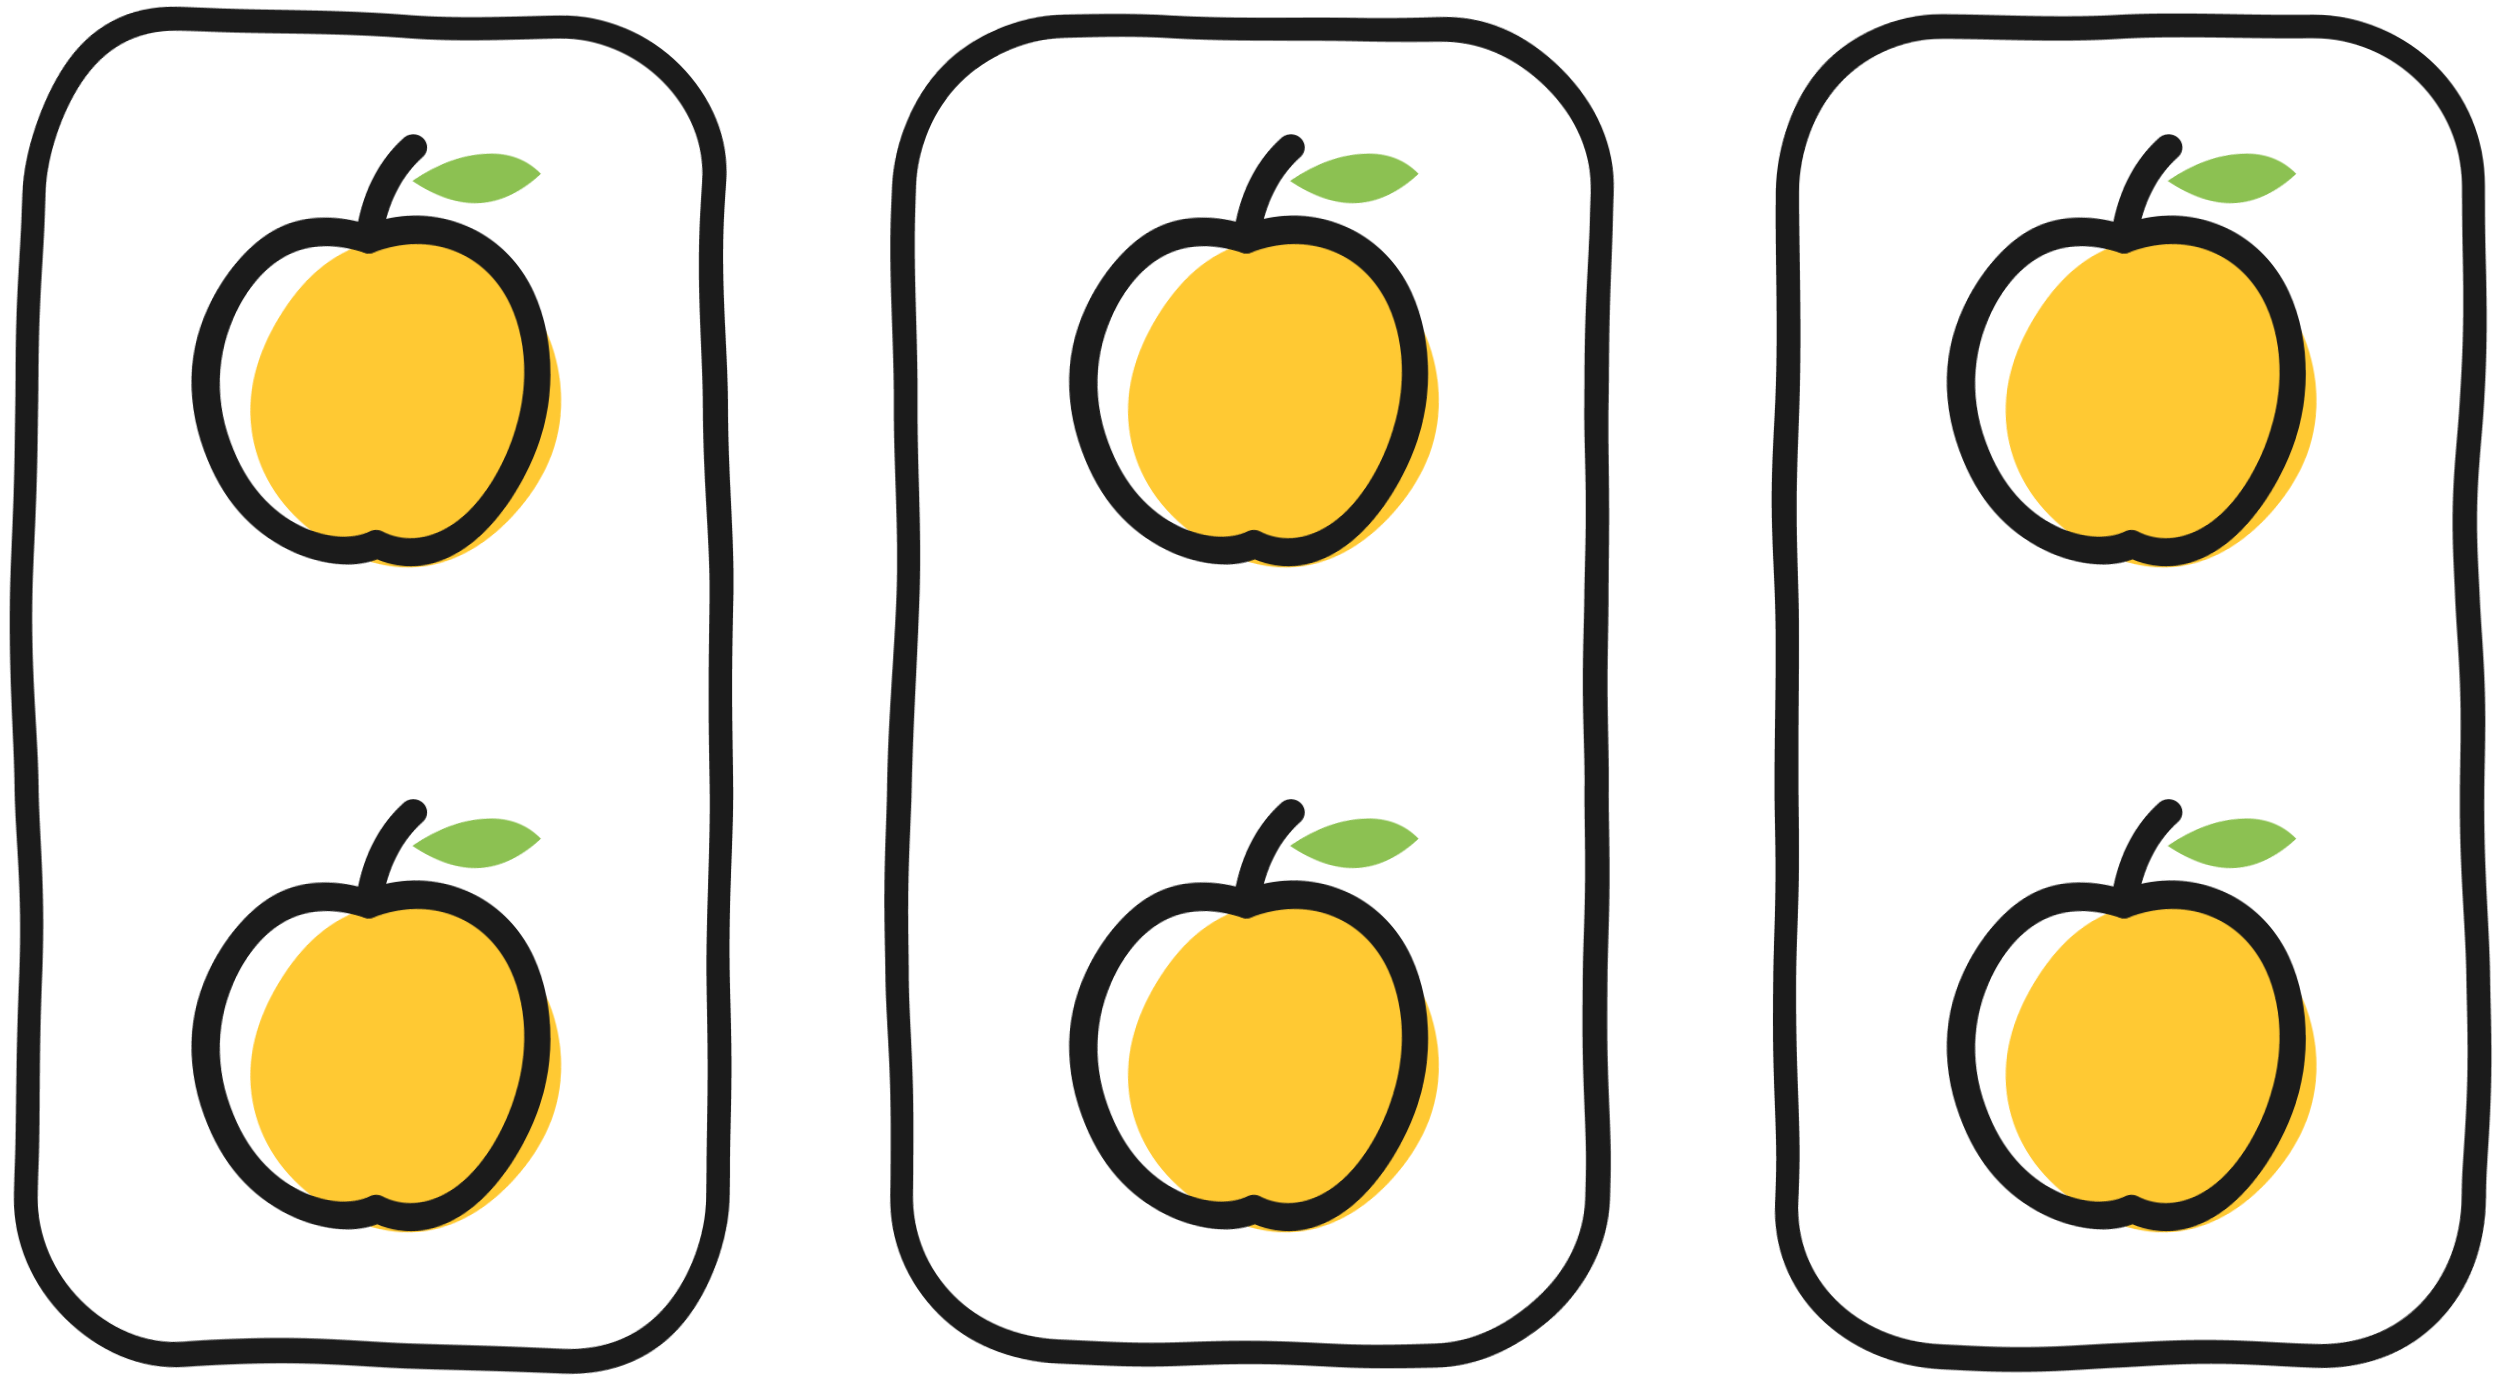
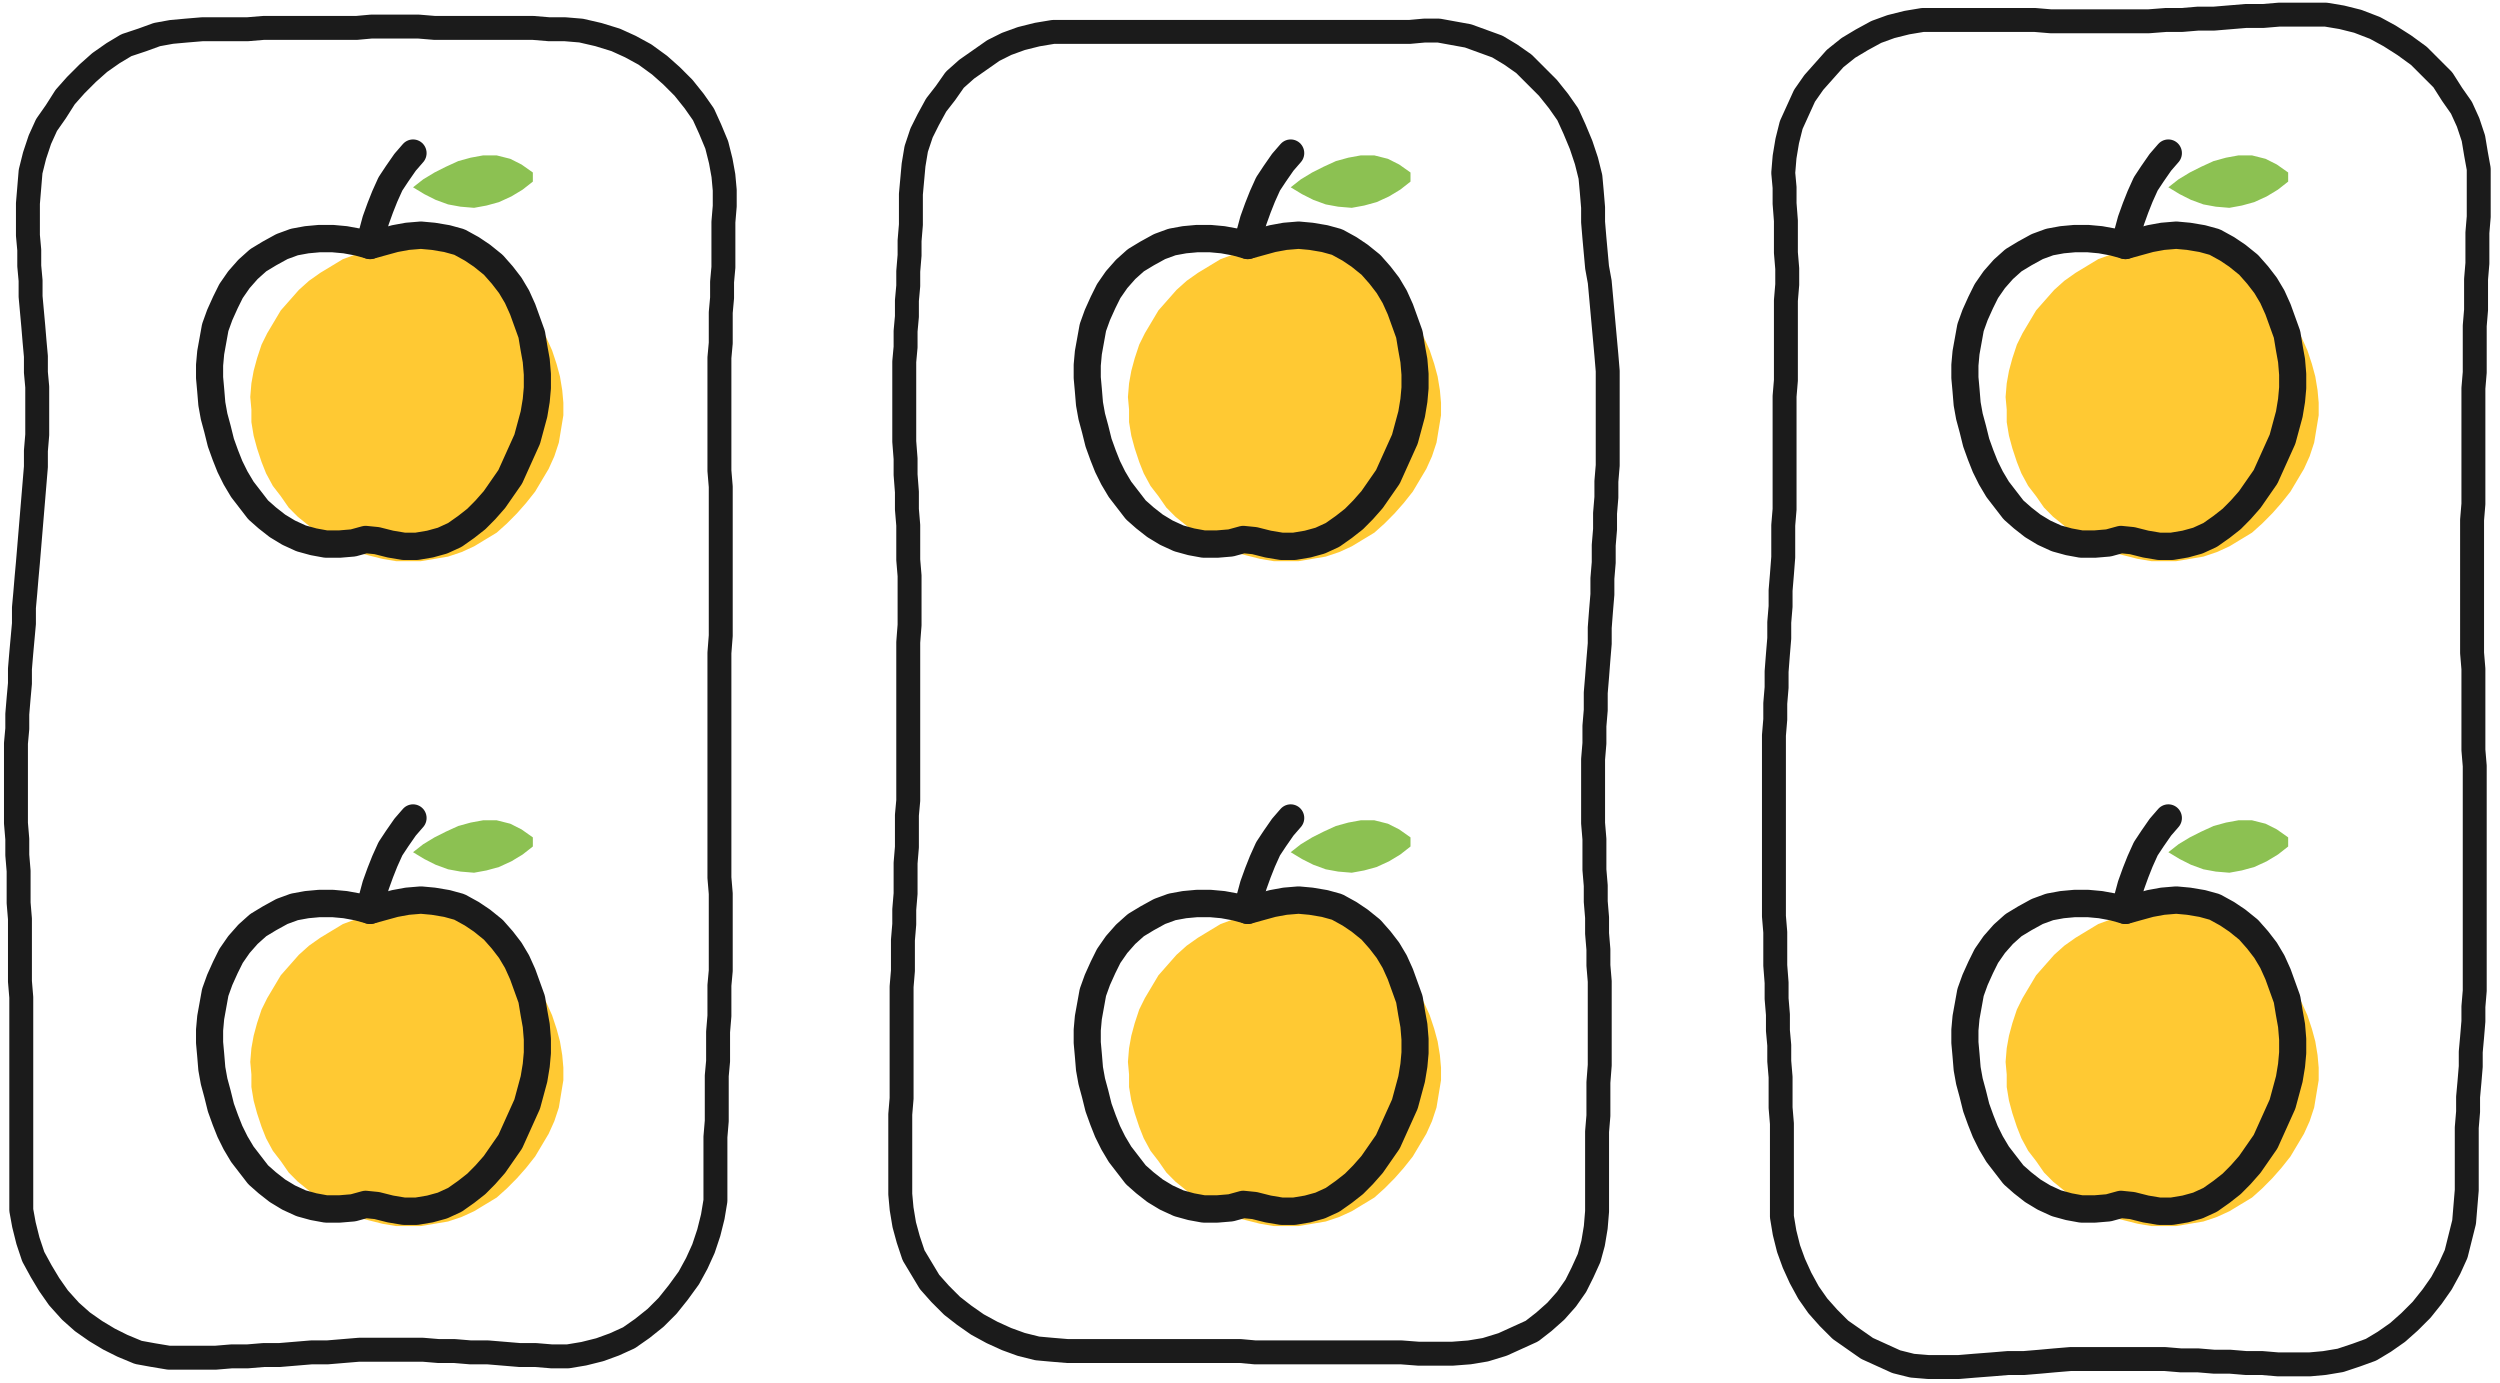
<svg xmlns="http://www.w3.org/2000/svg" viewBox="-2 -2 188 104" width="188" height="104">
-   <defs>
-     <filter id="rough" x="-20%" y="-20%" width="140%" height="140%">
-       <feTurbulence type="fractalNoise" baseFrequency="0.035" numOctaves="2" seed="7" />
-       <feDisplacementMap in="SourceGraphic" scale="2.4" />
-     </filter>
-   </defs>
  <g transform="translate(0 0) scale(1)">
-     <g filter="url(#rough)">
-       <rect x="0" y="0" width="52" height="100" rx="12" fill="none" stroke="#1B1B1B" stroke-width="1.8" stroke-linecap="round" stroke-linejoin="round" />
-       <rect x="66" y="0" width="52" height="100" rx="12" fill="none" stroke="#1B1B1B" stroke-width="1.8" stroke-linecap="round" stroke-linejoin="round" />
-       <rect x="132" y="0" width="52" height="100" rx="12" fill="none" stroke="#1B1B1B" stroke-width="1.8" stroke-linecap="round" stroke-linejoin="round" />
+     <g>
+       <path fill="none" stroke="#1B1B1B" stroke-width="1.8" stroke-linecap="round" stroke-linejoin="round" d="M12 0.3L13.2 0.2 14.3 0.2 15.5 0.2 16.6 0.2 17.8 0.1 18.9 0.1 20.1 0.1 21.2 0.1 22.4 0.1 23.6 0.1 24.8 0.1 25.9 0 27.1 0 28.3 0 29.5 0 30.7 0.1 32 0.1 33.2 0.1 34.4 0.1 35.6 0.1 36.8 0.1 38.1 0.1 39.3 0.2 40.5 0.2 41.7 0.3 43 0.6 44.3 1 45.4 1.5 46.5 2.1 47.6 2.9 48.5 3.7 49.4 4.6 50.2 5.6 50.9 6.6 51.4 7.7 51.9 8.9 52.2 10.1 52.4 11.2 52.5 12.3 52.5 13.5 52.4 14.7 52.4 15.8 52.4 17 52.4 18.1 52.3 19.2 52.3 20.4 52.2 21.5 52.2 22.6 52.2 23.8 52.1 24.9 52.1 26.1 52.1 27.3 52.1 28.5 52.1 29.7 52.1 30.9 52.1 32.1 52.1 33.4 52.2 34.6 52.2 35.9 52.2 37.1 52.2 38.4 52.2 39.6 52.2 40.9 52.2 42.1 52.2 43.4 52.2 44.6 52.2 45.8 52.1 47.1 52.1 48.3 52.1 49.6 52.1 50.8 52.1 52 52.1 53.3 52.1 54.5 52.1 55.7 52.1 56.9 52.1 58.1 52.1 59.3 52.1 60.5 52.1 61.7 52.1 62.8 52.1 64 52.2 65.2 52.2 66.4 52.2 67.5 52.2 68.7 52.2 69.8 52.2 71 52.1 72.1 52.1 73.3 52.1 74.4 52 75.6 52 76.7 52 77.8 51.9 78.9 51.9 80.1 51.9 81.2 51.9 82.3 51.8 83.5 51.8 84.7 51.8 85.9 51.8 87.1 51.8 88.3 51.6 89.5 51.3 90.7 50.9 91.9 50.4 93 49.8 94.1 49 95.2 48.2 96.2 47.3 97.1 46.3 97.9 45.3 98.6 44.2 99.1 43.1 99.5 41.9 99.8 40.7 100 39.5 100 38.3 99.9 37.1 99.9 35.9 99.8 34.7 99.7 33.4 99.7 32.2 99.6 31 99.6 29.8 99.5 28.6 99.5 27.4 99.5 26.2 99.5 25 99.5 23.8 99.6 22.6 99.7 21.4 99.7 20.2 99.8 19 99.9 17.8 99.9 16.6 100 15.4 100 14.2 100.1 13 100.1 11.8 100.1 10.7 100.1 9.5 99.9 8.4 99.7 7.2 99.2 6.2 98.7 5.2 98.1 4.2 97.4 3.3 96.6 2.4 95.6 1.7 94.6 1.1 93.6 0.5 92.5 0.1 91.3 -0.2 90.1 -0.4 89 -0.4 87.8 -0.4 86.6 -0.4 85.4 -0.4 84.2 -0.4 83 -0.4 81.7 -0.4 80.5 -0.4 79.2 -0.4 78 -0.4 76.7 -0.4 75.5 -0.4 74.2 -0.4 73 -0.5 71.8 -0.5 70.6 -0.5 69.4 -0.5 68.2 -0.5 67.1 -0.6 65.9 -0.6 64.7 -0.6 63.5 -0.7 62.3 -0.7 61.1 -0.8 59.9 -0.8 58.7 -0.8 57.5 -0.8 56.3 -0.8 55.1 -0.8 53.9 -0.7 52.8 -0.7 51.7 -0.6 50.5 -0.5 49.4 -0.5 48.3 -0.4 47.1 -0.3 46 -0.2 44.9 -0.2 43.7 -0.1 42.6 0 41.4 0.1 40.3 0.2 39.1 0.3 37.9 0.4 36.7 0.5 35.5 0.6 34.3 0.7 33.1 0.7 31.9 0.8 30.7 0.8 29.5 0.8 28.3 0.8 27.1 0.7 26 0.7 24.8 0.6 23.7 0.5 22.5 0.4 21.4 0.3 20.3 0.3 19.1 0.2 18 0.2 16.8 0.1 15.7 0.1 14.5 0.1 13.3 0.2 12.1 0.3 10.9 0.6 9.7 1 8.5 1.5 7.4 2.2 6.4 2.9 5.3 3.7 4.4 4.6 3.5 5.5 2.7 6.5 2 7.5 1.4 8.7 1 9.8 0.6 10.9 0.4Z" />
+       <path fill="none" stroke="#1B1B1B" stroke-width="1.8" stroke-linecap="round" stroke-linejoin="round" d="M78.3 0.4L79.5 0.4 80.7 0.4 81.9 0.4 83.1 0.4 84.3 0.4 85.5 0.4 86.7 0.4 87.9 0.4 89.1 0.4 90.2 0.4 91.4 0.4 92.6 0.4 93.7 0.4 94.9 0.4 96 0.4 97.2 0.4 98.3 0.4 99.5 0.4 100.6 0.4 101.8 0.4 102.9 0.4 104 0.4 105.1 0.3 106.2 0.3 107.3 0.5 108.4 0.7 109.5 1.1 110.6 1.5 111.6 2.1 112.6 2.8 113.5 3.7 114.4 4.6 115.2 5.6 115.9 6.6 116.4 7.7 116.9 8.9 117.3 10.1 117.6 11.3 117.7 12.4 117.8 13.6 117.8 14.7 117.9 15.9 118 17 118.1 18.1 118.3 19.2 118.4 20.3 118.5 21.4 118.6 22.5 118.7 23.6 118.8 24.7 118.9 25.9 118.9 27 118.9 28.2 118.9 29.4 118.9 30.6 118.9 31.8 118.9 33 118.8 34.2 118.8 35.4 118.7 36.6 118.7 37.8 118.6 39 118.6 40.3 118.5 41.5 118.5 42.7 118.4 43.9 118.3 45.2 118.3 46.4 118.2 47.6 118.1 48.9 118 50.1 118 51.4 117.9 52.6 117.9 53.9 117.8 55.1 117.8 56.3 117.8 57.5 117.8 58.7 117.8 59.9 117.9 61.1 117.9 62.3 117.9 63.4 118 64.6 118 65.8 118.1 67 118.1 68.2 118.2 69.4 118.2 70.6 118.3 71.8 118.3 73 118.3 74.3 118.3 75.5 118.3 76.8 118.3 78.1 118.2 79.4 118.2 80.6 118.2 81.9 118.1 83.1 118.1 84.4 118.1 85.6 118.1 86.8 118.1 88 118.1 89.1 118 90.3 117.8 91.5 117.5 92.6 117 93.7 116.5 94.7 115.8 95.7 115 96.6 114.1 97.4 113.2 98.1 112.1 98.6 111 99.1 109.7 99.5 108.5 99.7 107.2 99.8 106 99.8 104.7 99.8 103.4 99.7 102.1 99.7 100.9 99.7 99.7 99.7 98.4 99.7 97.2 99.7 96 99.7 94.8 99.7 93.6 99.7 92.4 99.7 91.3 99.6 90.1 99.6 88.9 99.6 87.7 99.6 86.5 99.6 85.3 99.6 84.1 99.6 82.9 99.6 81.8 99.6 80.6 99.6 79.4 99.6 78.3 99.6 77.1 99.5 76 99.4 74.8 99.1 73.7 98.7 72.6 98.2 71.5 97.6 70.5 96.9 69.6 96.2 68.7 95.3 67.9 94.4 67.3 93.4 66.7 92.4 66.3 91.2 66 90.1 65.8 88.9 65.7 87.8 65.7 86.6 65.7 85.5 65.7 84.3 65.7 83 65.7 81.8 65.8 80.6 65.8 79.4 65.8 78.2 65.8 77 65.8 75.7 65.8 74.5 65.8 73.3 65.8 72.2 65.9 71 65.9 69.8 65.9 68.7 66 67.5 66 66.4 66.1 65.2 66.1 64 66.1 62.9 66.2 61.7 66.2 60.5 66.2 59.3 66.3 58.2 66.3 57 66.3 55.8 66.3 54.6 66.3 53.4 66.3 52.2 66.3 51 66.3 49.8 66.3 48.7 66.3 47.5 66.3 46.3 66.4 45 66.4 43.8 66.4 42.6 66.4 41.3 66.3 40.1 66.3 38.8 66.3 37.5 66.2 36.3 66.2 35 66.1 33.7 66.1 32.5 66 31.2 66 30 66 28.8 66 27.6 66 26.4 66 25.2 66.1 24.1 66.1 22.9 66.2 21.8 66.2 20.6 66.3 19.5 66.3 18.4 66.4 17.2 66.4 16.1 66.5 14.9 66.5 13.8 66.5 12.6 66.6 11.5 66.7 10.4 66.9 9.2 67.3 8 67.8 7 68.4 5.9 69.1 5 69.8 4 70.7 3.2 71.7 2.5 72.7 1.8 73.7 1.3 74.8 0.9 76 0.6 77.2 0.4Z" />
+       <path fill="none" stroke="#1B1B1B" stroke-width="1.8" stroke-linecap="round" stroke-linejoin="round" d="M143.7 -0.5L144.9 -0.5 146.1 -0.5 147.3 -0.5 148.5 -0.5 149.7 -0.5 151 -0.5 152.2 -0.4 153.4 -0.4 154.6 -0.4 155.9 -0.4 157.1 -0.4 158.4 -0.4 159.6 -0.4 160.9 -0.5 162.1 -0.5 163.3 -0.6 164.5 -0.6 165.7 -0.7 166.9 -0.8 168.2 -0.8 169.4 -0.9 170.6 -0.9 171.8 -0.9 172.9 -0.9 174.1 -0.7 175.3 -0.4 176.6 0.1 177.7 0.7 178.8 1.4 179.9 2.2 180.8 3.1 181.7 4 182.4 5.1 183.1 6.1 183.6 7.2 184 8.4 184.2 9.6 184.4 10.7 184.4 11.9 184.4 13.1 184.4 14.3 184.3 15.5 184.3 16.6 184.3 17.8 184.2 19 184.2 20.2 184.2 21.3 184.1 22.5 184.1 23.7 184.1 24.9 184.1 26 184 27.2 184 28.4 184 29.6 184 30.9 184 32.1 184 33.4 184 34.6 184 35.9 183.9 37.1 183.9 38.4 183.9 39.7 183.9 40.9 183.9 42.2 183.9 43.4 183.9 44.6 183.9 45.8 183.9 47.1 184 48.3 184 49.5 184 50.8 184 52 184 53.2 184 54.4 184.1 55.6 184.1 56.9 184.1 58.1 184.1 59.3 184.1 60.5 184.1 61.7 184.1 62.9 184.1 64.1 184.1 65.3 184.1 66.5 184.1 67.7 184.1 68.9 184.1 70.1 184.1 71.3 184.1 72.5 184 73.7 184 74.8 183.9 76 183.8 77.1 183.8 78.2 183.7 79.4 183.6 80.5 183.6 81.6 183.5 82.8 183.5 83.9 183.5 85.1 183.5 86.3 183.5 87.5 183.4 88.7 183.3 89.9 183 91.1 182.7 92.3 182.2 93.4 181.6 94.5 180.9 95.5 180.1 96.5 179.2 97.4 178.3 98.2 177.3 98.9 176.3 99.5 175.2 99.9 174 100.3 172.8 100.5 171.7 100.6 170.5 100.6 169.3 100.6 168.1 100.5 166.9 100.5 165.7 100.4 164.5 100.4 163.3 100.3 162 100.3 160.8 100.2 159.6 100.2 158.5 100.2 157.3 100.2 156.1 100.2 154.9 100.2 153.7 100.2 152.5 100.3 151.4 100.4 150.2 100.5 149 100.5 147.8 100.6 146.5 100.7 145.3 100.8 144.1 100.8 143 100.8 141.8 100.7 140.6 100.4 139.5 99.9 138.4 99.4 137.4 98.7 136.4 98 135.5 97.1 134.7 96.2 134 95.2 133.4 94.1 132.9 93 132.5 91.9 132.2 90.7 132 89.5 132 88.4 132 87.2 132 86 132 84.8 132 83.7 132 82.5 131.9 81.3 131.9 80.1 131.9 79 131.8 77.8 131.8 76.6 131.7 75.5 131.7 74.3 131.6 73.1 131.6 71.9 131.5 70.6 131.5 69.4 131.5 68.1 131.4 66.9 131.4 65.6 131.4 64.4 131.4 63.1 131.4 61.9 131.4 60.6 131.4 59.4 131.4 58.2 131.4 57 131.4 55.8 131.4 54.6 131.4 53.3 131.5 52.1 131.5 50.9 131.6 49.7 131.6 48.5 131.7 47.2 131.8 46 131.8 44.8 131.9 43.6 131.9 42.4 132 41.2 132.1 39.9 132.1 38.7 132.1 37.5 132.2 36.3 132.2 35.1 132.2 33.9 132.2 32.7 132.2 31.4 132.2 30.2 132.2 29 132.2 27.8 132.3 26.6 132.3 25.4 132.3 24.2 132.3 23 132.3 21.8 132.3 20.6 132.4 19.4 132.4 18.2 132.3 17 132.3 15.8 132.3 14.6 132.2 13.3 132.2 12.1 132.1 11 132.2 9.8 132.4 8.6 132.7 7.4 133.2 6.3 133.7 5.2 134.4 4.2 135.2 3.3 136 2.4 137 1.6 138 1 139.1 0.4 140.2 0 141.4 -0.3 142.6 -0.5Z" />
    </g>
    <g transform="translate(9 6) scale(0.85 0.8571429)">
-       <g filter="url(#rough)">
-         <circle cx="23" cy="26" r="14" fill="#FFC933" />
-         <path d="M20 12 C8 8 3 20 6 29 C9 38 16 40 20 38 C24 40 31 38 34 29 C37 20 32 8 20 12 Z" fill="none" stroke="#1B1B1B" stroke-width="2.4" stroke-linecap="round" stroke-linejoin="round" />
-         <path d="M20 12 Q21 7 24 4" fill="none" stroke="#1B1B1B" stroke-width="2.4" stroke-linecap="round" stroke-linejoin="round" />
-         <path d="M24 7 Q31 2 35 6 Q30 11 24 7Z" fill="#8CC152" />
+       <g>
+         <path fill="#FFC933" d="M36.9 26L36.9 27.1 36.7 28.3 36.5 29.5 36.1 30.7 35.6 31.8 35 32.8 34.4 33.8 33.6 34.8 32.8 35.7 31.9 36.6 31 37.4 30 38 29 38.6 27.9 39.1 26.7 39.5 25.5 39.7 24.3 39.9 23.2 39.9 22.1 39.9 20.9 39.7 19.7 39.4 18.5 39.1 17.4 38.6 16.3 38.1 15.3 37.5 14.4 36.8 13.4 36 12.6 35.2 11.9 34.2 11.2 33.3 10.6 32.2 10.2 31.2 9.8 30 9.5 28.9 9.3 27.7 9.3 26.6 9.2 25.5 9.3 24.3 9.5 23.2 9.8 22.1 10.2 20.9 10.7 19.9 11.3 18.9 11.9 17.9 12.7 17 13.5 16.1 14.4 15.3 15.4 14.6 16.4 14 17.4 13.4 18.5 13 19.6 12.6 20.7 12.3 21.8 12.2 22.9 12.1 24 12.2 25.2 12.3 26.4 12.6 27.5 13 28.6 13.4 29.7 14 30.7 14.7 31.7 15.5 32.6 16.3 33.4 17.2 34.2 18.2 34.8 19.2 35.4 20.3 35.9 21.4 36.3 22.6 36.6 23.7 36.8 24.9Z" />
+         <path fill="none" stroke="#1B1B1B" stroke-width="2.4" stroke-linecap="round" stroke-linejoin="round" d="M19.8 12.2L18.7 11.9 17.6 11.7 16.5 11.6 15.3 11.6 14.2 11.7 13.1 11.9 12 12.3 10.9 12.9 9.9 13.5 9 14.3 8.2 15.2 7.5 16.2 7 17.2 6.5 18.3 6.1 19.4 5.9 20.5 5.7 21.6 5.6 22.7 5.6 23.8 5.7 24.9 5.8 26.1 6 27.2 6.3 28.3 6.6 29.5 7 30.6 7.4 31.6 7.9 32.6 8.5 33.6 9.2 34.5 9.9 35.4 10.7 36.1 11.6 36.8 12.6 37.4 13.7 37.9 14.8 38.2 15.9 38.4 17.1 38.4 18.3 38.3 19.4 38 20.4 38.1 21.6 38.4 22.8 38.6 23.9 38.6 25.1 38.4 26.2 38.1 27.3 37.6 28.3 36.9 29.2 36.2 30 35.4 30.8 34.5 31.5 33.5 32.2 32.5 32.7 31.4 33.2 30.3 33.7 29.2 34 28.1 34.3 27 34.5 25.8 34.6 24.7 34.6 23.5 34.5 22.3 34.3 21.2 34.1 20 33.7 18.9 33.3 17.8 32.8 16.7 32.2 15.7 31.5 14.8 30.7 13.9 29.7 13.1 28.8 12.5 27.7 11.9 26.6 11.6 25.4 11.4 24.3 11.3 23.1 11.4 22 11.6 20.9 11.9Z" />
+         <path fill="none" stroke="#1B1B1B" stroke-width="2.4" stroke-linecap="round" stroke-linejoin="round" d="M19.8 12.2L20 11.1 20.3 10 20.7 8.9 21.1 7.9 21.6 6.8 22.2 5.9 22.9 4.9 23.6 4.1" />
+         <path fill="#8CC152" d="M23.6 7.1L24.5 6.4 25.5 5.8 26.5 5.3 27.6 4.8 28.7 4.5 29.8 4.3 31 4.3 32.2 4.6 33.2 5.1 34.2 5.8 34.2 6.6 33.3 7.3 32.3 7.9 31.2 8.4 30.1 8.7 29 8.9 27.8 8.8 26.7 8.6 25.6 8.2 24.6 7.7Z" />
      </g>
    </g>
    <g transform="translate(9 56) scale(0.85 0.8571429)">
-       <g filter="url(#rough)">
-         <circle cx="23" cy="26" r="14" fill="#FFC933" />
-         <path d="M20 12 C8 8 3 20 6 29 C9 38 16 40 20 38 C24 40 31 38 34 29 C37 20 32 8 20 12 Z" fill="none" stroke="#1B1B1B" stroke-width="2.4" stroke-linecap="round" stroke-linejoin="round" />
-         <path d="M20 12 Q21 7 24 4" fill="none" stroke="#1B1B1B" stroke-width="2.4" stroke-linecap="round" stroke-linejoin="round" />
-         <path d="M24 7 Q31 2 35 6 Q30 11 24 7Z" fill="#8CC152" />
+       <g>
+         <path fill="#FFC933" d="M36.9 26L36.9 27.1 36.7 28.3 36.5 29.5 36.1 30.7 35.6 31.8 35 32.8 34.4 33.8 33.6 34.8 32.8 35.7 31.9 36.6 31 37.4 30 38 29 38.6 27.9 39.1 26.7 39.5 25.5 39.7 24.3 39.9 23.2 39.9 22.1 39.9 20.9 39.7 19.7 39.4 18.5 39.1 17.4 38.6 16.3 38.1 15.3 37.5 14.4 36.8 13.4 36 12.6 35.2 11.9 34.2 11.2 33.3 10.6 32.2 10.2 31.2 9.8 30 9.5 28.9 9.3 27.7 9.3 26.6 9.2 25.5 9.3 24.3 9.5 23.2 9.8 22.1 10.2 20.9 10.7 19.9 11.3 18.9 11.9 17.9 12.7 17 13.5 16.1 14.4 15.3 15.4 14.6 16.4 14 17.4 13.4 18.5 13 19.6 12.6 20.7 12.3 21.8 12.2 22.9 12.1 24 12.2 25.2 12.3 26.4 12.6 27.5 13 28.6 13.4 29.7 14 30.7 14.7 31.7 15.5 32.6 16.3 33.4 17.2 34.2 18.2 34.8 19.2 35.4 20.3 35.9 21.4 36.3 22.6 36.6 23.7 36.8 24.9Z" />
+         <path fill="none" stroke="#1B1B1B" stroke-width="2.4" stroke-linecap="round" stroke-linejoin="round" d="M19.8 12.2L18.7 11.9 17.6 11.7 16.5 11.6 15.3 11.6 14.2 11.7 13.1 11.9 12 12.3 10.9 12.9 9.9 13.5 9 14.3 8.2 15.2 7.5 16.2 7 17.2 6.5 18.3 6.1 19.4 5.9 20.5 5.7 21.6 5.6 22.7 5.6 23.8 5.7 24.9 5.8 26.1 6 27.2 6.3 28.3 6.6 29.5 7 30.6 7.4 31.6 7.9 32.6 8.5 33.6 9.2 34.5 9.9 35.4 10.7 36.1 11.6 36.8 12.6 37.4 13.7 37.9 14.8 38.2 15.9 38.4 17.1 38.4 18.3 38.3 19.4 38 20.4 38.1 21.6 38.4 22.8 38.6 23.9 38.6 25.1 38.4 26.2 38.1 27.3 37.6 28.3 36.9 29.2 36.2 30 35.4 30.8 34.5 31.5 33.5 32.2 32.5 32.7 31.4 33.2 30.3 33.7 29.2 34 28.1 34.3 27 34.5 25.8 34.6 24.7 34.6 23.5 34.5 22.3 34.3 21.2 34.1 20 33.7 18.9 33.3 17.8 32.8 16.7 32.2 15.7 31.5 14.8 30.7 13.9 29.7 13.1 28.8 12.5 27.7 11.9 26.6 11.6 25.4 11.4 24.3 11.3 23.1 11.4 22 11.6 20.9 11.9Z" />
+         <path fill="none" stroke="#1B1B1B" stroke-width="2.4" stroke-linecap="round" stroke-linejoin="round" d="M19.8 12.2L20 11.1 20.3 10 20.7 8.9 21.1 7.9 21.6 6.8 22.2 5.9 22.9 4.9 23.6 4.1" />
+         <path fill="#8CC152" d="M23.6 7.1L24.5 6.4 25.5 5.8 26.5 5.3 27.6 4.8 28.7 4.5 29.8 4.3 31 4.3 32.2 4.6 33.2 5.1 34.2 5.8 34.2 6.6 33.3 7.3 32.3 7.9 31.2 8.4 30.1 8.7 29 8.9 27.8 8.8 26.7 8.6 25.6 8.2 24.6 7.7Z" />
      </g>
    </g>
    <g transform="translate(75 6) scale(0.85 0.8571429)">
-       <g filter="url(#rough)">
-         <circle cx="23" cy="26" r="14" fill="#FFC933" />
-         <path d="M20 12 C8 8 3 20 6 29 C9 38 16 40 20 38 C24 40 31 38 34 29 C37 20 32 8 20 12 Z" fill="none" stroke="#1B1B1B" stroke-width="2.4" stroke-linecap="round" stroke-linejoin="round" />
-         <path d="M20 12 Q21 7 24 4" fill="none" stroke="#1B1B1B" stroke-width="2.4" stroke-linecap="round" stroke-linejoin="round" />
-         <path d="M24 7 Q31 2 35 6 Q30 11 24 7Z" fill="#8CC152" />
+       <g>
+         <path fill="#FFC933" d="M36.9 26L36.9 27.1 36.7 28.3 36.5 29.5 36.1 30.7 35.6 31.8 35 32.8 34.4 33.8 33.6 34.8 32.8 35.7 31.9 36.6 31 37.4 30 38 29 38.6 27.9 39.1 26.7 39.5 25.5 39.7 24.3 39.9 23.2 39.9 22.1 39.9 20.9 39.7 19.7 39.4 18.5 39.1 17.4 38.6 16.3 38.1 15.3 37.5 14.4 36.8 13.4 36 12.6 35.2 11.9 34.2 11.2 33.3 10.6 32.2 10.2 31.2 9.8 30 9.5 28.9 9.3 27.7 9.3 26.6 9.2 25.5 9.3 24.3 9.5 23.2 9.8 22.1 10.2 20.9 10.7 19.9 11.3 18.9 11.9 17.9 12.7 17 13.5 16.1 14.4 15.3 15.4 14.6 16.4 14 17.4 13.4 18.5 13 19.6 12.6 20.7 12.3 21.8 12.2 22.9 12.1 24 12.2 25.2 12.3 26.4 12.6 27.5 13 28.6 13.4 29.7 14 30.7 14.7 31.7 15.5 32.6 16.3 33.4 17.2 34.2 18.2 34.8 19.2 35.4 20.3 35.9 21.4 36.3 22.6 36.6 23.7 36.8 24.9Z" />
+         <path fill="none" stroke="#1B1B1B" stroke-width="2.4" stroke-linecap="round" stroke-linejoin="round" d="M19.8 12.2L18.7 11.9 17.6 11.7 16.5 11.6 15.3 11.6 14.2 11.7 13.1 11.9 12 12.3 10.9 12.9 9.9 13.5 9 14.3 8.2 15.2 7.5 16.2 7 17.2 6.5 18.3 6.1 19.4 5.9 20.5 5.7 21.6 5.6 22.7 5.6 23.8 5.7 24.9 5.8 26.1 6 27.2 6.3 28.3 6.6 29.5 7 30.6 7.4 31.6 7.9 32.6 8.5 33.6 9.2 34.5 9.9 35.4 10.7 36.1 11.6 36.8 12.6 37.4 13.7 37.9 14.8 38.2 15.9 38.4 17.1 38.4 18.3 38.3 19.4 38 20.4 38.1 21.6 38.4 22.8 38.6 23.9 38.6 25.1 38.4 26.2 38.1 27.3 37.6 28.3 36.9 29.2 36.2 30 35.4 30.8 34.5 31.5 33.5 32.2 32.5 32.7 31.4 33.2 30.3 33.7 29.2 34 28.1 34.3 27 34.5 25.8 34.6 24.7 34.6 23.5 34.5 22.3 34.3 21.2 34.1 20 33.7 18.9 33.3 17.8 32.8 16.7 32.2 15.7 31.5 14.8 30.7 13.9 29.7 13.1 28.8 12.5 27.7 11.9 26.6 11.6 25.4 11.4 24.3 11.3 23.1 11.4 22 11.6 20.9 11.9Z" />
+         <path fill="none" stroke="#1B1B1B" stroke-width="2.4" stroke-linecap="round" stroke-linejoin="round" d="M19.8 12.2L20 11.1 20.3 10 20.7 8.9 21.1 7.9 21.6 6.8 22.2 5.9 22.9 4.9 23.6 4.1" />
+         <path fill="#8CC152" d="M23.6 7.1L24.5 6.4 25.5 5.8 26.5 5.3 27.6 4.8 28.7 4.5 29.8 4.3 31 4.3 32.2 4.6 33.2 5.1 34.2 5.8 34.2 6.6 33.3 7.3 32.3 7.9 31.2 8.4 30.1 8.7 29 8.9 27.8 8.8 26.7 8.6 25.6 8.2 24.6 7.7Z" />
      </g>
    </g>
    <g transform="translate(75 56) scale(0.85 0.8571429)">
-       <g filter="url(#rough)">
-         <circle cx="23" cy="26" r="14" fill="#FFC933" />
-         <path d="M20 12 C8 8 3 20 6 29 C9 38 16 40 20 38 C24 40 31 38 34 29 C37 20 32 8 20 12 Z" fill="none" stroke="#1B1B1B" stroke-width="2.4" stroke-linecap="round" stroke-linejoin="round" />
-         <path d="M20 12 Q21 7 24 4" fill="none" stroke="#1B1B1B" stroke-width="2.4" stroke-linecap="round" stroke-linejoin="round" />
-         <path d="M24 7 Q31 2 35 6 Q30 11 24 7Z" fill="#8CC152" />
+       <g>
+         <path fill="#FFC933" d="M36.9 26L36.9 27.1 36.7 28.3 36.5 29.5 36.1 30.7 35.6 31.8 35 32.8 34.4 33.8 33.6 34.8 32.8 35.7 31.9 36.6 31 37.4 30 38 29 38.6 27.9 39.1 26.7 39.5 25.5 39.7 24.3 39.9 23.2 39.9 22.1 39.9 20.9 39.7 19.7 39.4 18.5 39.1 17.4 38.6 16.3 38.1 15.3 37.5 14.4 36.8 13.4 36 12.6 35.2 11.9 34.2 11.2 33.3 10.6 32.2 10.2 31.2 9.8 30 9.5 28.9 9.3 27.7 9.3 26.6 9.2 25.5 9.3 24.3 9.5 23.2 9.8 22.1 10.2 20.9 10.7 19.9 11.3 18.9 11.9 17.9 12.7 17 13.5 16.1 14.4 15.3 15.4 14.6 16.4 14 17.4 13.4 18.5 13 19.6 12.6 20.7 12.3 21.8 12.2 22.9 12.1 24 12.2 25.2 12.3 26.4 12.6 27.5 13 28.6 13.4 29.7 14 30.7 14.7 31.7 15.5 32.6 16.3 33.4 17.2 34.2 18.2 34.8 19.2 35.4 20.3 35.9 21.4 36.3 22.6 36.6 23.7 36.8 24.9Z" />
+         <path fill="none" stroke="#1B1B1B" stroke-width="2.4" stroke-linecap="round" stroke-linejoin="round" d="M19.8 12.2L18.7 11.9 17.6 11.7 16.5 11.6 15.3 11.6 14.2 11.7 13.1 11.9 12 12.3 10.9 12.9 9.9 13.5 9 14.3 8.2 15.2 7.5 16.2 7 17.2 6.5 18.3 6.1 19.4 5.9 20.5 5.7 21.6 5.6 22.7 5.6 23.8 5.7 24.9 5.8 26.1 6 27.2 6.3 28.3 6.6 29.5 7 30.6 7.4 31.6 7.9 32.6 8.5 33.6 9.2 34.5 9.9 35.4 10.7 36.1 11.6 36.8 12.6 37.4 13.7 37.9 14.8 38.2 15.9 38.4 17.1 38.4 18.3 38.3 19.4 38 20.4 38.1 21.6 38.4 22.8 38.6 23.9 38.6 25.1 38.4 26.2 38.1 27.3 37.6 28.3 36.9 29.2 36.2 30 35.4 30.8 34.5 31.5 33.5 32.2 32.5 32.7 31.4 33.2 30.3 33.7 29.2 34 28.1 34.3 27 34.5 25.8 34.6 24.7 34.6 23.5 34.5 22.3 34.3 21.2 34.1 20 33.7 18.9 33.3 17.8 32.8 16.7 32.2 15.7 31.5 14.8 30.7 13.9 29.7 13.1 28.8 12.5 27.7 11.9 26.6 11.6 25.4 11.4 24.3 11.3 23.1 11.4 22 11.6 20.9 11.9Z" />
+         <path fill="none" stroke="#1B1B1B" stroke-width="2.4" stroke-linecap="round" stroke-linejoin="round" d="M19.8 12.2L20 11.1 20.3 10 20.7 8.9 21.1 7.9 21.6 6.8 22.2 5.9 22.9 4.9 23.6 4.1" />
+         <path fill="#8CC152" d="M23.6 7.1L24.5 6.4 25.5 5.8 26.5 5.3 27.6 4.8 28.7 4.5 29.8 4.3 31 4.3 32.2 4.6 33.2 5.1 34.2 5.8 34.2 6.6 33.3 7.3 32.3 7.9 31.2 8.4 30.1 8.7 29 8.9 27.8 8.8 26.7 8.6 25.6 8.2 24.6 7.7Z" />
      </g>
    </g>
    <g transform="translate(141 6) scale(0.85 0.8571429)">
-       <g filter="url(#rough)">
-         <circle cx="23" cy="26" r="14" fill="#FFC933" />
-         <path d="M20 12 C8 8 3 20 6 29 C9 38 16 40 20 38 C24 40 31 38 34 29 C37 20 32 8 20 12 Z" fill="none" stroke="#1B1B1B" stroke-width="2.4" stroke-linecap="round" stroke-linejoin="round" />
-         <path d="M20 12 Q21 7 24 4" fill="none" stroke="#1B1B1B" stroke-width="2.4" stroke-linecap="round" stroke-linejoin="round" />
-         <path d="M24 7 Q31 2 35 6 Q30 11 24 7Z" fill="#8CC152" />
+       <g>
+         <path fill="#FFC933" d="M36.9 26L36.9 27.1 36.7 28.3 36.5 29.5 36.1 30.7 35.6 31.8 35 32.8 34.4 33.8 33.6 34.8 32.8 35.7 31.9 36.6 31 37.4 30 38 29 38.6 27.9 39.1 26.7 39.5 25.5 39.7 24.3 39.9 23.2 39.9 22.1 39.9 20.9 39.7 19.7 39.4 18.5 39.1 17.4 38.6 16.3 38.1 15.3 37.5 14.4 36.8 13.4 36 12.6 35.2 11.9 34.2 11.2 33.3 10.6 32.2 10.2 31.2 9.8 30 9.5 28.9 9.3 27.7 9.3 26.6 9.2 25.5 9.3 24.3 9.5 23.2 9.8 22.1 10.2 20.9 10.7 19.9 11.3 18.9 11.9 17.9 12.7 17 13.5 16.1 14.4 15.3 15.4 14.6 16.4 14 17.4 13.4 18.5 13 19.6 12.6 20.7 12.3 21.8 12.2 22.9 12.1 24 12.2 25.2 12.3 26.4 12.6 27.5 13 28.6 13.4 29.7 14 30.7 14.7 31.7 15.5 32.6 16.3 33.4 17.2 34.2 18.2 34.8 19.2 35.4 20.3 35.9 21.4 36.3 22.6 36.6 23.7 36.8 24.9Z" />
+         <path fill="none" stroke="#1B1B1B" stroke-width="2.4" stroke-linecap="round" stroke-linejoin="round" d="M19.8 12.2L18.7 11.9 17.6 11.7 16.5 11.6 15.3 11.6 14.2 11.7 13.1 11.9 12 12.3 10.9 12.9 9.9 13.5 9 14.3 8.2 15.2 7.5 16.2 7 17.2 6.5 18.3 6.1 19.4 5.9 20.5 5.7 21.6 5.6 22.7 5.6 23.8 5.7 24.9 5.8 26.1 6 27.2 6.3 28.3 6.6 29.5 7 30.6 7.4 31.6 7.9 32.6 8.5 33.6 9.2 34.5 9.9 35.4 10.7 36.1 11.6 36.8 12.6 37.4 13.7 37.9 14.8 38.2 15.9 38.4 17.1 38.4 18.3 38.3 19.4 38 20.4 38.1 21.6 38.4 22.8 38.6 23.9 38.6 25.1 38.4 26.2 38.1 27.3 37.6 28.3 36.9 29.2 36.2 30 35.4 30.8 34.5 31.5 33.5 32.2 32.5 32.7 31.4 33.2 30.3 33.7 29.2 34 28.1 34.3 27 34.5 25.8 34.6 24.7 34.6 23.5 34.5 22.3 34.3 21.2 34.1 20 33.7 18.9 33.3 17.8 32.8 16.7 32.2 15.7 31.5 14.8 30.7 13.9 29.7 13.1 28.8 12.5 27.7 11.9 26.6 11.6 25.4 11.4 24.3 11.3 23.1 11.4 22 11.6 20.9 11.9Z" />
+         <path fill="none" stroke="#1B1B1B" stroke-width="2.4" stroke-linecap="round" stroke-linejoin="round" d="M19.8 12.2L20 11.1 20.3 10 20.7 8.9 21.1 7.9 21.6 6.8 22.2 5.9 22.9 4.9 23.6 4.1" />
+         <path fill="#8CC152" d="M23.6 7.1L24.5 6.4 25.5 5.8 26.5 5.3 27.6 4.8 28.7 4.5 29.8 4.3 31 4.3 32.2 4.6 33.2 5.1 34.2 5.8 34.2 6.6 33.3 7.3 32.3 7.9 31.2 8.4 30.1 8.7 29 8.9 27.8 8.8 26.7 8.6 25.6 8.2 24.6 7.7Z" />
      </g>
    </g>
    <g transform="translate(141 56) scale(0.85 0.8571429)">
-       <g filter="url(#rough)">
-         <circle cx="23" cy="26" r="14" fill="#FFC933" />
-         <path d="M20 12 C8 8 3 20 6 29 C9 38 16 40 20 38 C24 40 31 38 34 29 C37 20 32 8 20 12 Z" fill="none" stroke="#1B1B1B" stroke-width="2.4" stroke-linecap="round" stroke-linejoin="round" />
-         <path d="M20 12 Q21 7 24 4" fill="none" stroke="#1B1B1B" stroke-width="2.4" stroke-linecap="round" stroke-linejoin="round" />
-         <path d="M24 7 Q31 2 35 6 Q30 11 24 7Z" fill="#8CC152" />
+       <g>
+         <path fill="#FFC933" d="M36.9 26L36.9 27.1 36.7 28.3 36.5 29.5 36.1 30.7 35.6 31.8 35 32.8 34.4 33.8 33.6 34.8 32.8 35.7 31.9 36.6 31 37.4 30 38 29 38.6 27.9 39.1 26.7 39.5 25.5 39.7 24.3 39.9 23.2 39.9 22.1 39.9 20.9 39.7 19.7 39.4 18.5 39.1 17.4 38.6 16.3 38.1 15.3 37.5 14.4 36.8 13.4 36 12.6 35.2 11.9 34.2 11.2 33.3 10.6 32.2 10.2 31.2 9.8 30 9.5 28.9 9.3 27.7 9.3 26.6 9.2 25.5 9.3 24.3 9.5 23.2 9.8 22.1 10.2 20.9 10.7 19.9 11.3 18.9 11.9 17.9 12.7 17 13.5 16.1 14.4 15.3 15.4 14.6 16.4 14 17.4 13.4 18.5 13 19.6 12.6 20.7 12.3 21.8 12.2 22.9 12.1 24 12.2 25.2 12.3 26.4 12.6 27.5 13 28.6 13.4 29.7 14 30.7 14.7 31.7 15.5 32.6 16.3 33.4 17.2 34.2 18.2 34.8 19.2 35.4 20.3 35.9 21.4 36.3 22.6 36.6 23.7 36.8 24.9Z" />
+         <path fill="none" stroke="#1B1B1B" stroke-width="2.4" stroke-linecap="round" stroke-linejoin="round" d="M19.8 12.2L18.7 11.9 17.6 11.7 16.5 11.6 15.3 11.6 14.2 11.7 13.1 11.9 12 12.3 10.9 12.9 9.9 13.5 9 14.3 8.2 15.2 7.5 16.2 7 17.2 6.5 18.3 6.1 19.4 5.9 20.5 5.7 21.6 5.6 22.7 5.6 23.8 5.7 24.9 5.8 26.1 6 27.2 6.3 28.3 6.6 29.5 7 30.6 7.4 31.6 7.9 32.6 8.5 33.6 9.2 34.5 9.9 35.4 10.7 36.1 11.6 36.8 12.6 37.4 13.7 37.9 14.8 38.2 15.9 38.4 17.1 38.4 18.3 38.3 19.4 38 20.4 38.1 21.6 38.4 22.8 38.6 23.9 38.6 25.1 38.4 26.2 38.1 27.3 37.6 28.3 36.9 29.2 36.2 30 35.4 30.8 34.5 31.5 33.5 32.2 32.5 32.7 31.4 33.2 30.3 33.7 29.2 34 28.1 34.3 27 34.5 25.8 34.6 24.7 34.6 23.5 34.5 22.3 34.3 21.2 34.1 20 33.7 18.9 33.3 17.8 32.8 16.7 32.2 15.7 31.5 14.8 30.7 13.9 29.7 13.1 28.8 12.5 27.7 11.9 26.6 11.6 25.4 11.4 24.3 11.3 23.1 11.4 22 11.6 20.9 11.9Z" />
+         <path fill="none" stroke="#1B1B1B" stroke-width="2.4" stroke-linecap="round" stroke-linejoin="round" d="M19.8 12.2L20 11.1 20.3 10 20.7 8.9 21.1 7.9 21.6 6.8 22.2 5.9 22.9 4.9 23.6 4.1" />
+         <path fill="#8CC152" d="M23.6 7.1L24.5 6.4 25.5 5.8 26.5 5.3 27.6 4.8 28.7 4.5 29.8 4.3 31 4.3 32.2 4.6 33.2 5.1 34.2 5.8 34.2 6.6 33.3 7.3 32.3 7.9 31.2 8.4 30.1 8.7 29 8.9 27.8 8.8 26.7 8.6 25.6 8.2 24.6 7.7Z" />
      </g>
    </g>
  </g>
</svg>
